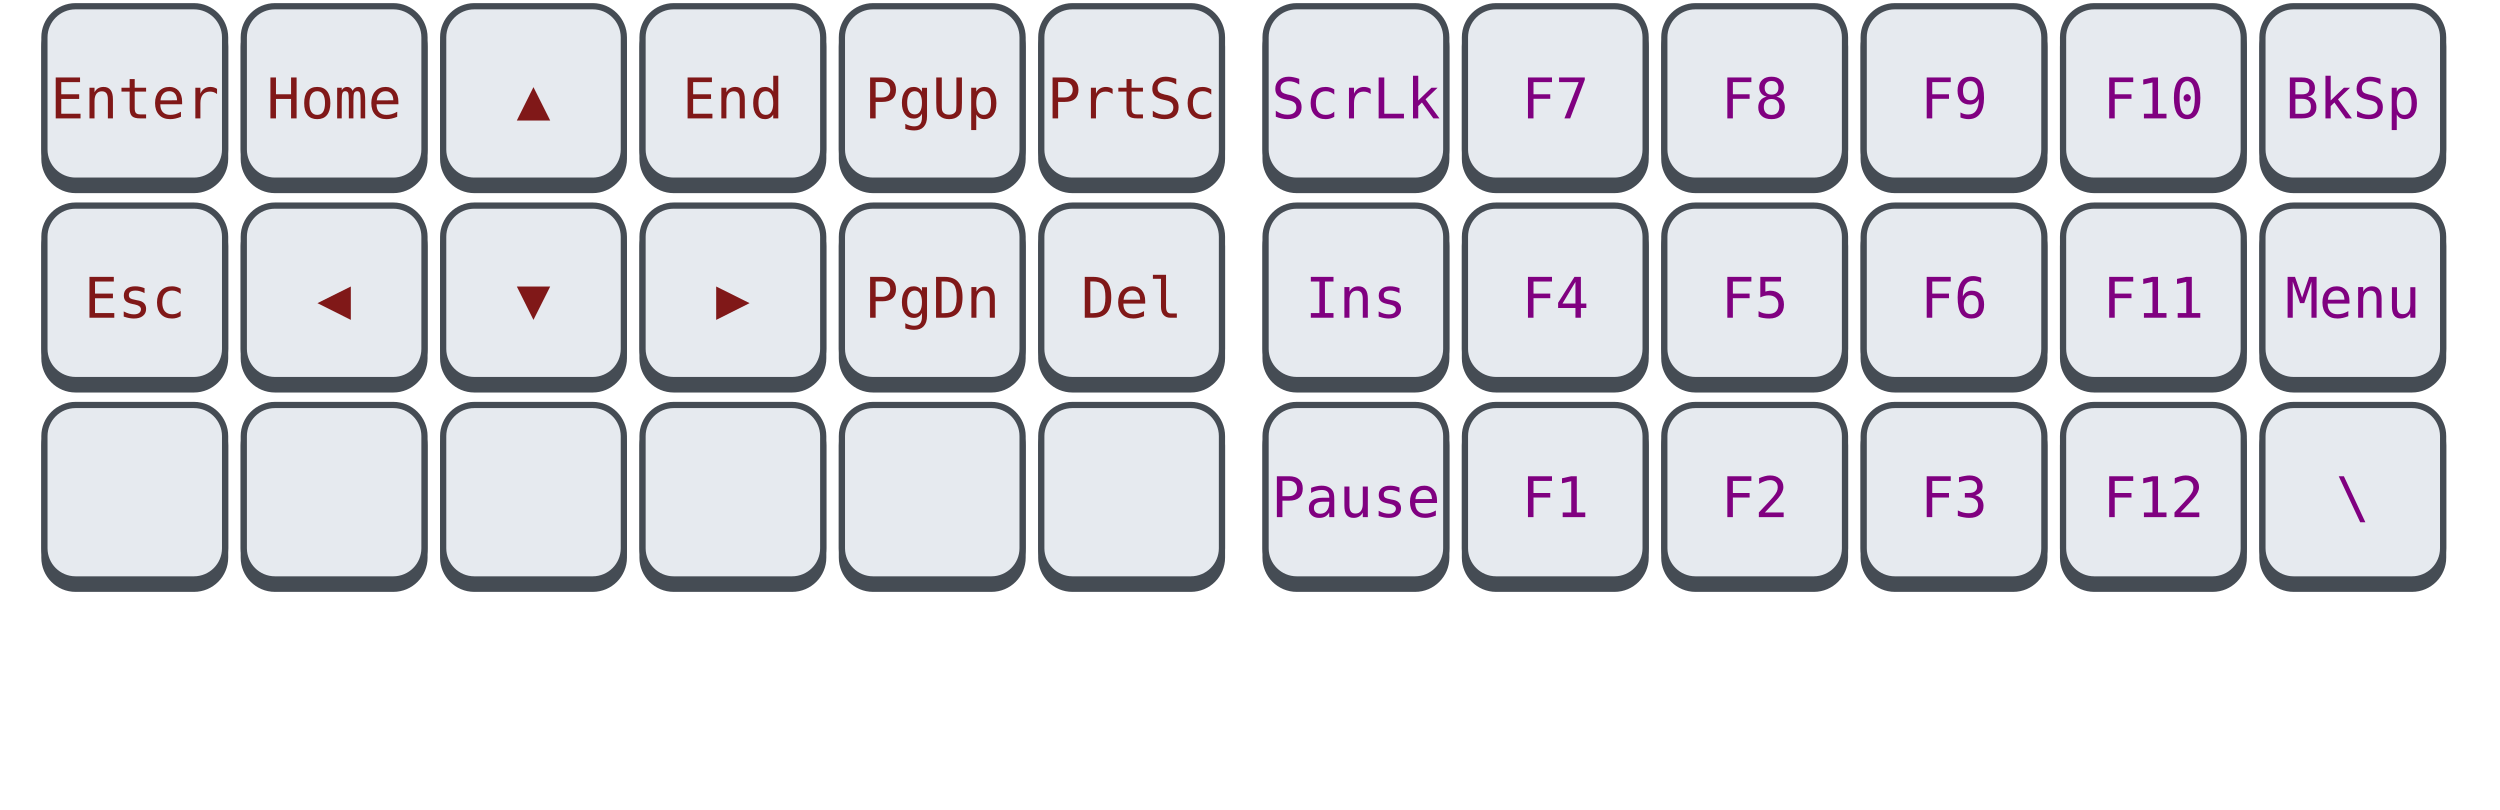
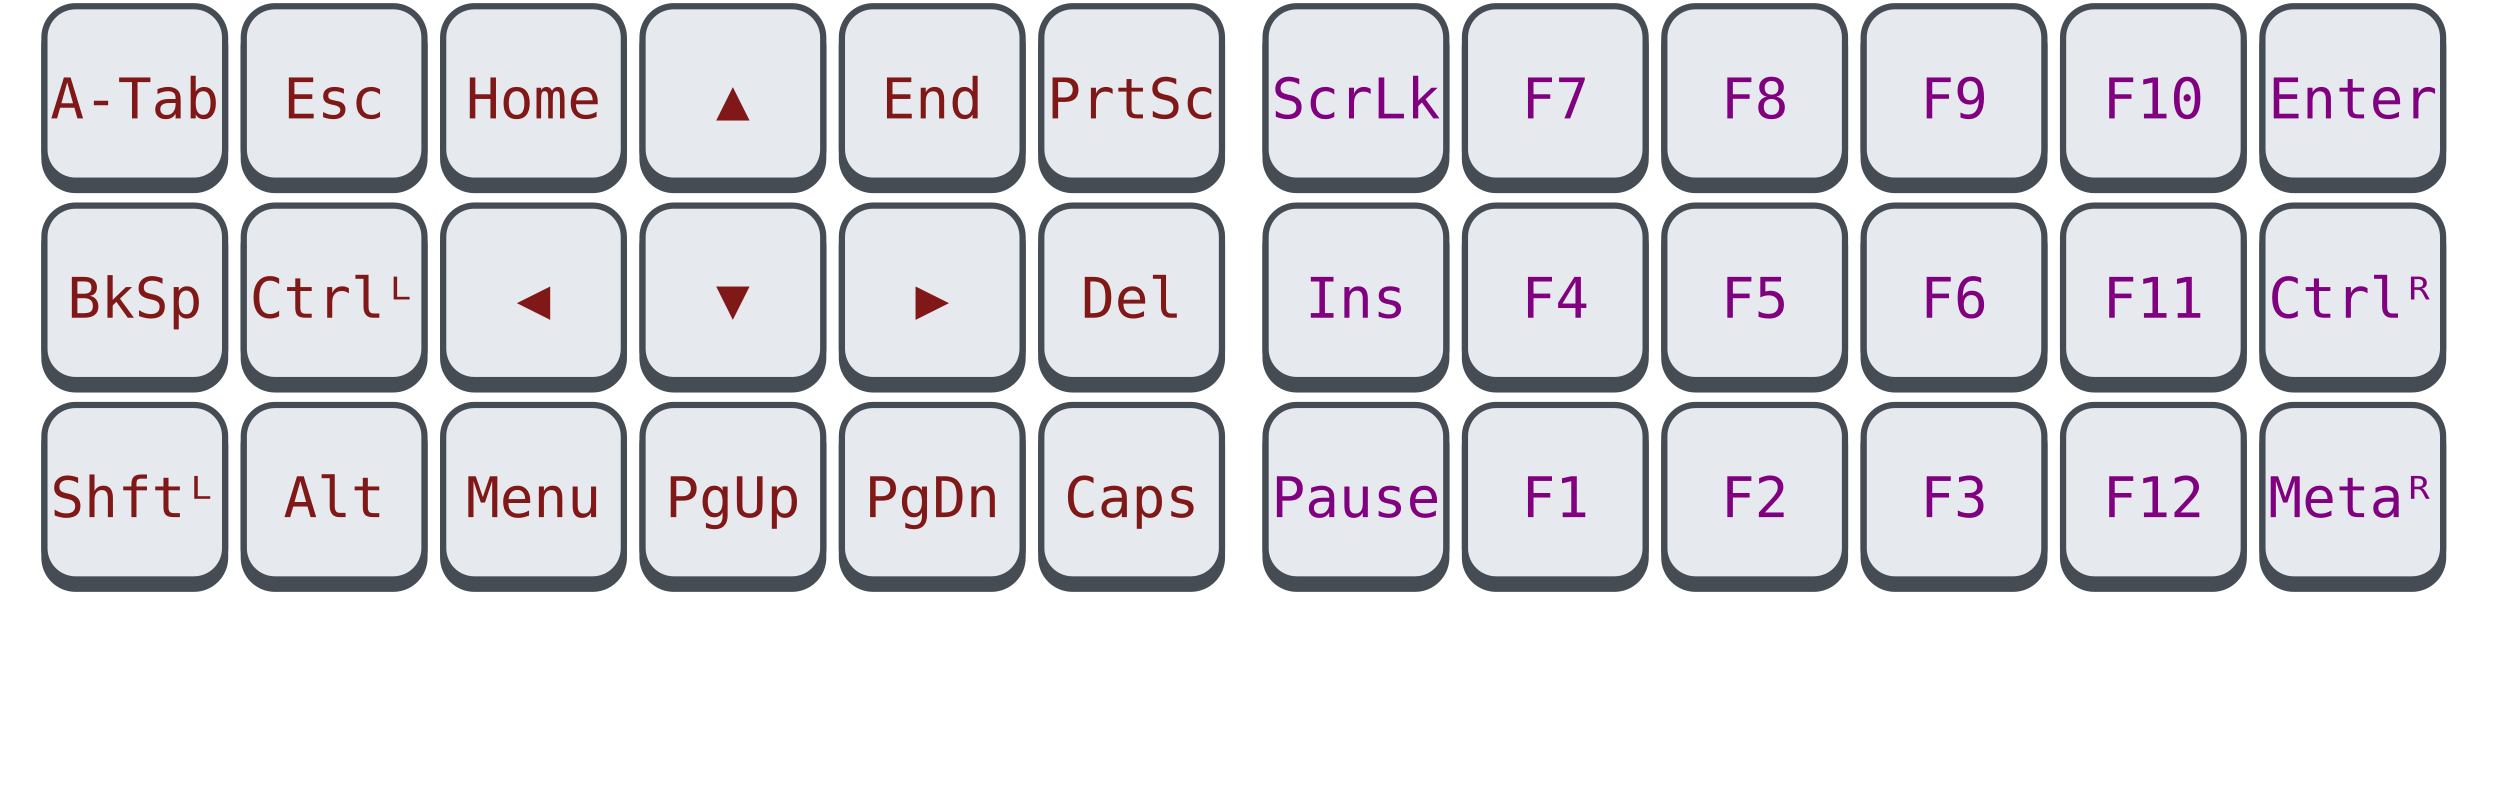
<svg xmlns="http://www.w3.org/2000/svg" width="784" height="254" version="1.1" viewBox="-1 -1 390 130">
  <defs>
    <style type="text/css">
text { font-size: 9px; text-anchor: middle; font-family: monospace; }
.mod { font-weight: bold; }
.dbl { font-style: italic; }
.c0 { transform: translate(15px, 0); }
.c1 { transform: translate(47px, 0); }
.c2 { transform: translate(79px, 0); }
.c3 { transform: translate(111px, 0); }
.c4 { transform: translate(143px, 0); }
.c5 { transform: translate(175px, 0); }
.r0 { transform: translate(0, 18px); }
.r1 { transform: translate(0, 50px); }
.r2 { transform: translate(0, 82px); }
.r3 { transform: translate(0, 114px); }
.tiny { font-size: 7px; }
.tiny text { font-size: 7px; }
.big {
  font-size: 14px;
}

.active rect {
  stroke: "#E6EAEF";
  fill: "#454C54";
}
.navsuper {
  fill: #801818;
}
.superfn {
  fill: #800080;
}

</style>
    <g id="key">
      <rect width="29" height="28" ry="5" x="0.5" y="1.5" fill="#454C54" stroke="#454C54" stroke-width="1px" />
      <rect width="29" height="28" ry="5" x="0.5" fill="#E6EAEF" stroke="#454C54" stroke-width="1px" />
    </g>
    <g id="3x1">
      <use href="#key" x="0" y="0" />
      <use href="#key" x="32" y="0" />
      <use href="#key" x="64" y="0" />
    </g>
    <g id="6x1">
      <use href="#3x1" x="0" y="0" />
      <use href="#3x1" x="96" y="0" />
    </g>
    <g id="left">
      <use href="#6x1" x="0" y="0" />
      <use href="#6x1" x="0" y="32" />
      <use href="#6x1" x="0" y="64" />
    </g>
    <g id="right">
      <use href="#6x1" x="0" y="0" />
      <use href="#6x1" x="0" y="32" />
      <use href="#6x1" x="0" y="64" />
    </g>
  </defs>
  <g class="kb" id="left-keyboard">
    <use href="#left" />
    <g class="r0 navsuper">
-       <text class="c0">Enter</text>
-       <text class="c1">Home</text>
-       <text class="c2">▲</text>
-       <text class="c3">End</text>
-       <text class="c4">PgUp</text>
+       <text class="c0">A-Tab</text>
+       <text class="c1">Esc</text>
+       <text class="c2">Home</text>
+       <text class="c3">▲</text>
+       <text class="c4">End</text>
      <text class="c5">PrtSc</text>
    </g>
    <g class="r1 navsuper">
-       <text class="c0">Esc</text>
-       <text class="c1">◀</text>
-       <text class="c2">▼</text>
-       <text class="c3">▶</text>
-       <text class="c4">PgDn</text>
+       <text class="c0">BkSp</text>
+       <text class="c1">Ctrlᴸ</text>
+       <text class="c2">◀</text>
+       <text class="c3">▼</text>
+       <text class="c4">▶</text>
      <text class="c5">Del</text>
    </g>
    <g class="r2 navsuper">
-       <text class="c0" />
-       <text class="c1" />
-       <text class="c2" />
-       <text class="c3" />
-       <text class="c4" />
-       <text class="c5" />
+       <text class="c0">Shftᴸ</text>
+       <text class="c1">Alt</text>
+       <text class="c2">Menu</text>
+       <text class="c3">PgUp</text>
+       <text class="c4">PgDn</text>
+       <text class="c5">Caps</text>
    </g>
  </g>
  <g class="kb" id="right-keyboard" transform="translate(196, 0)">
    <use href="#right" />
    <g class="r0 superfn">
      <text class="c0">ScrLk</text>
      <text class="c1">F7</text>
      <text class="c2">F8</text>
      <text class="c3">F9</text>
      <text class="c4">F10</text>
-       <text class="c5">BkSp</text>
+       <text class="c5">Enter</text>
    </g>
    <g class="r1 superfn">
      <text class="c0">Ins</text>
      <text class="c1">F4</text>
      <text class="c2">F5</text>
      <text class="c3">F6</text>
      <text class="c4">F11</text>
-       <text class="c5">Menu</text>
+       <text class="c5">Ctrlᴿ</text>
    </g>
    <g class="r2 superfn">
      <text class="c0">Pause</text>
      <text class="c1">F1</text>
      <text class="c2">F2</text>
      <text class="c3">F3</text>
      <text class="c4">F12</text>
-       <text class="c5">\</text>
+       <text class="c5">Metaᴿ</text>
    </g>
  </g>
</svg>
